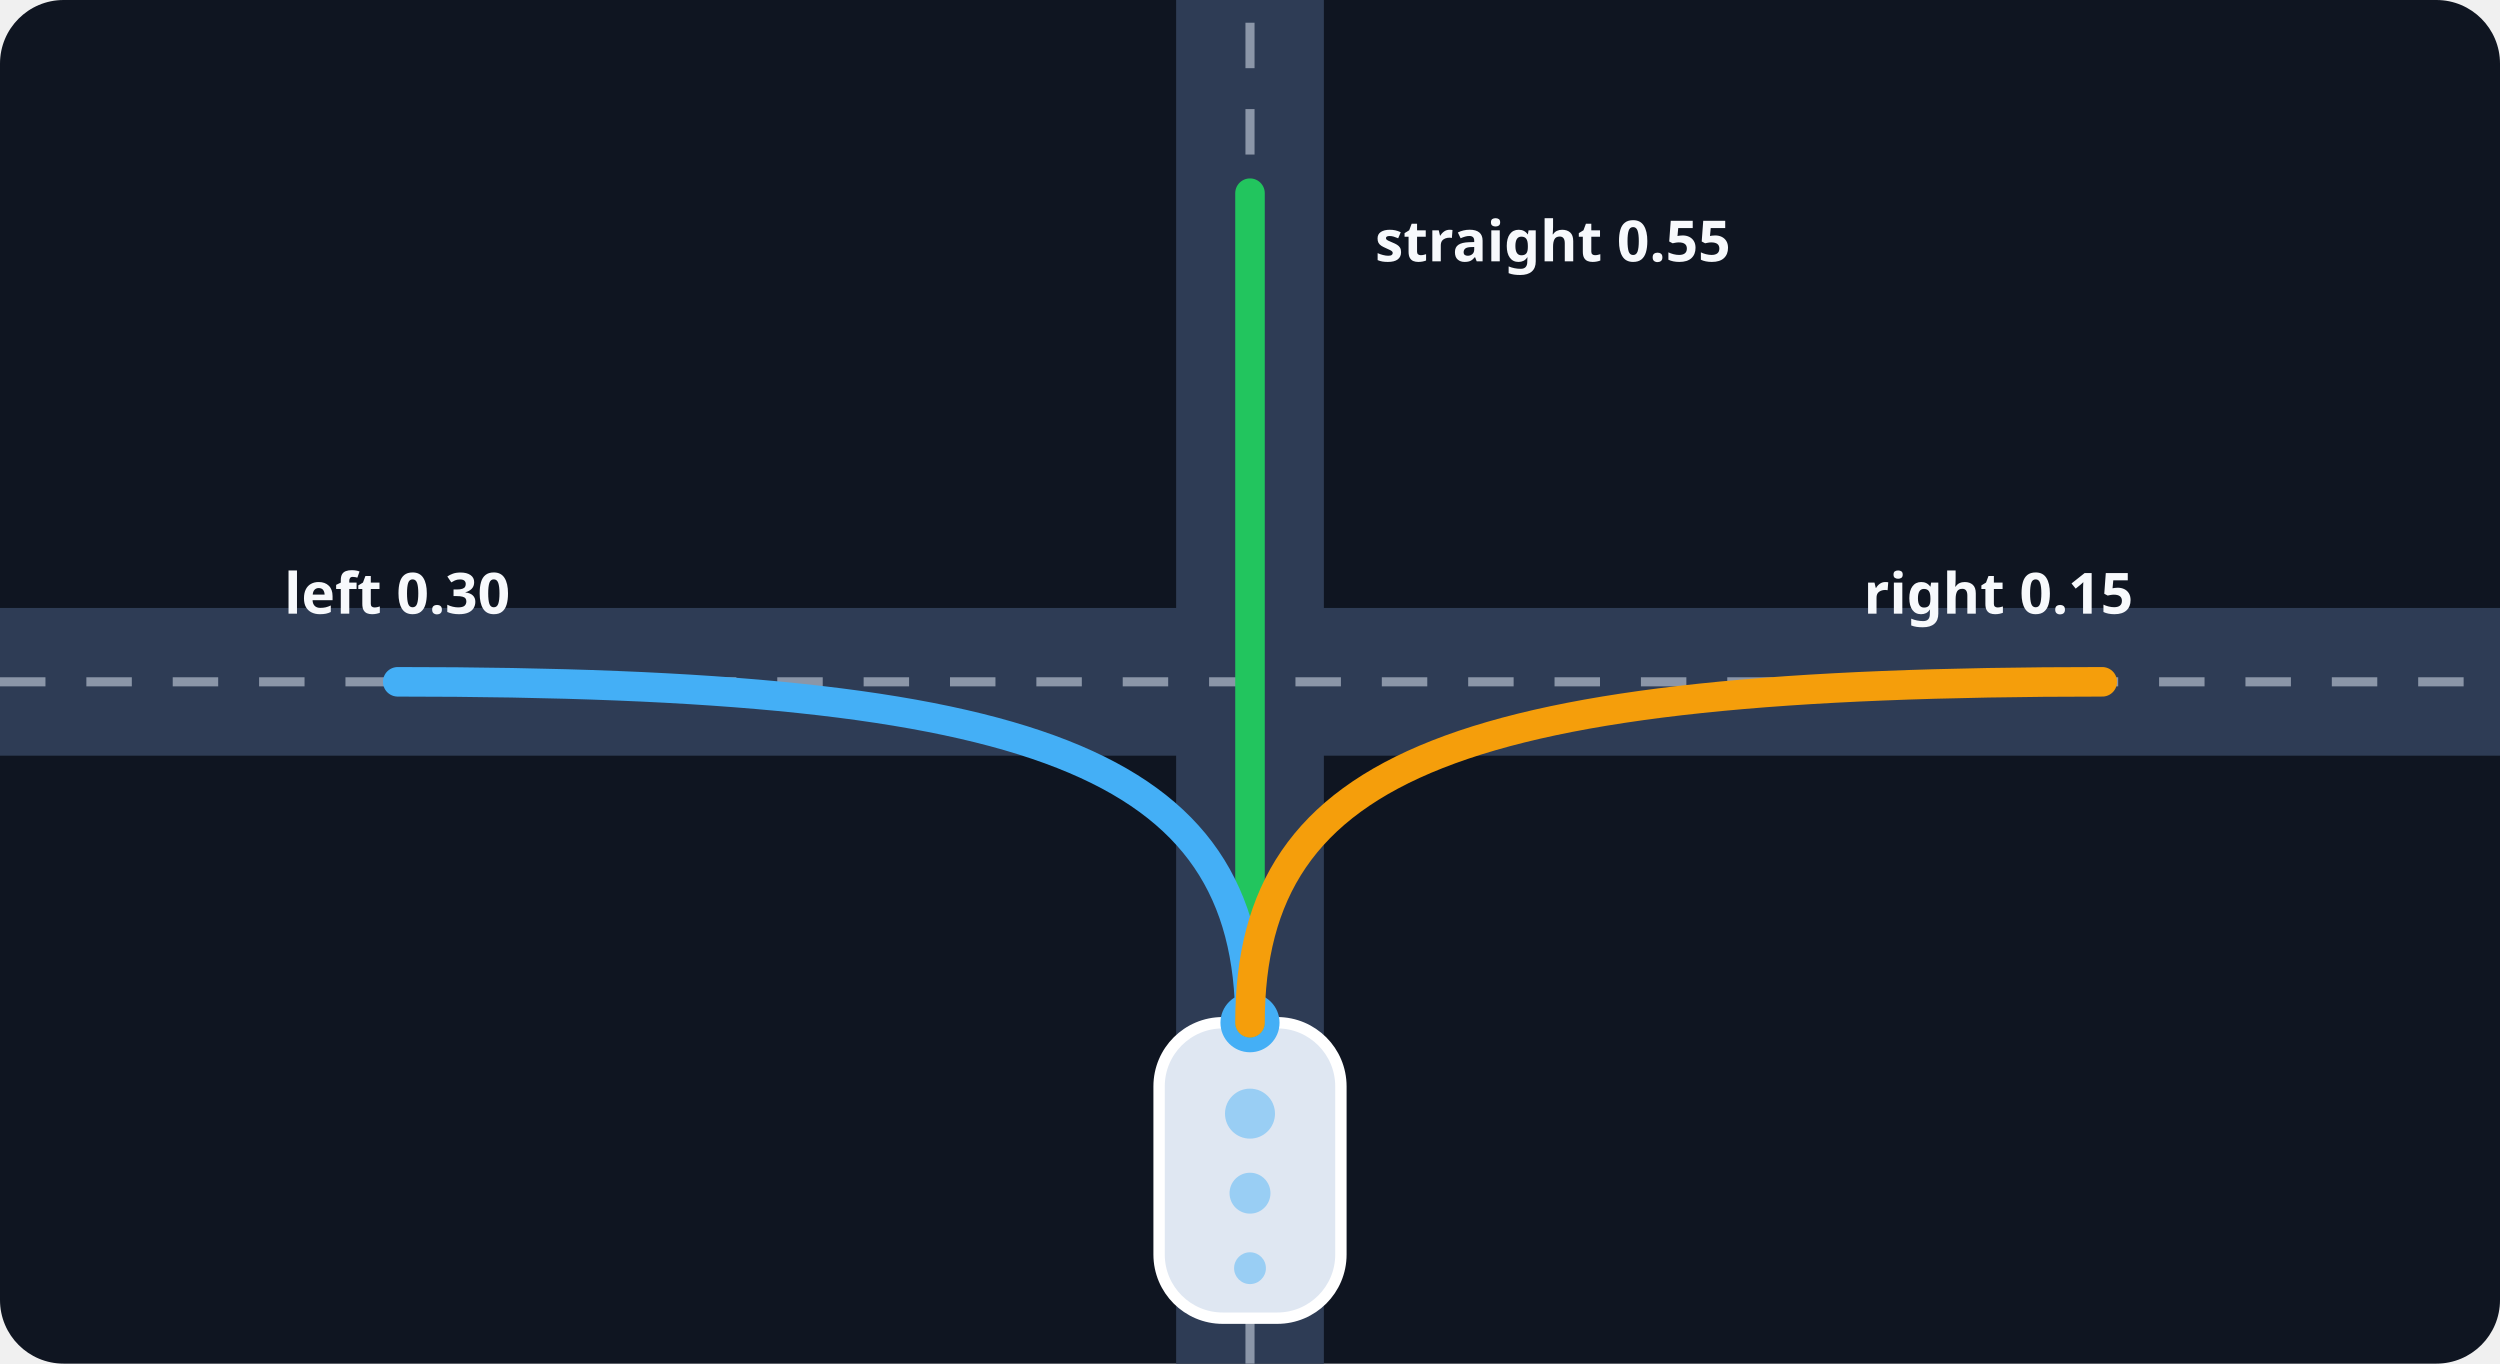
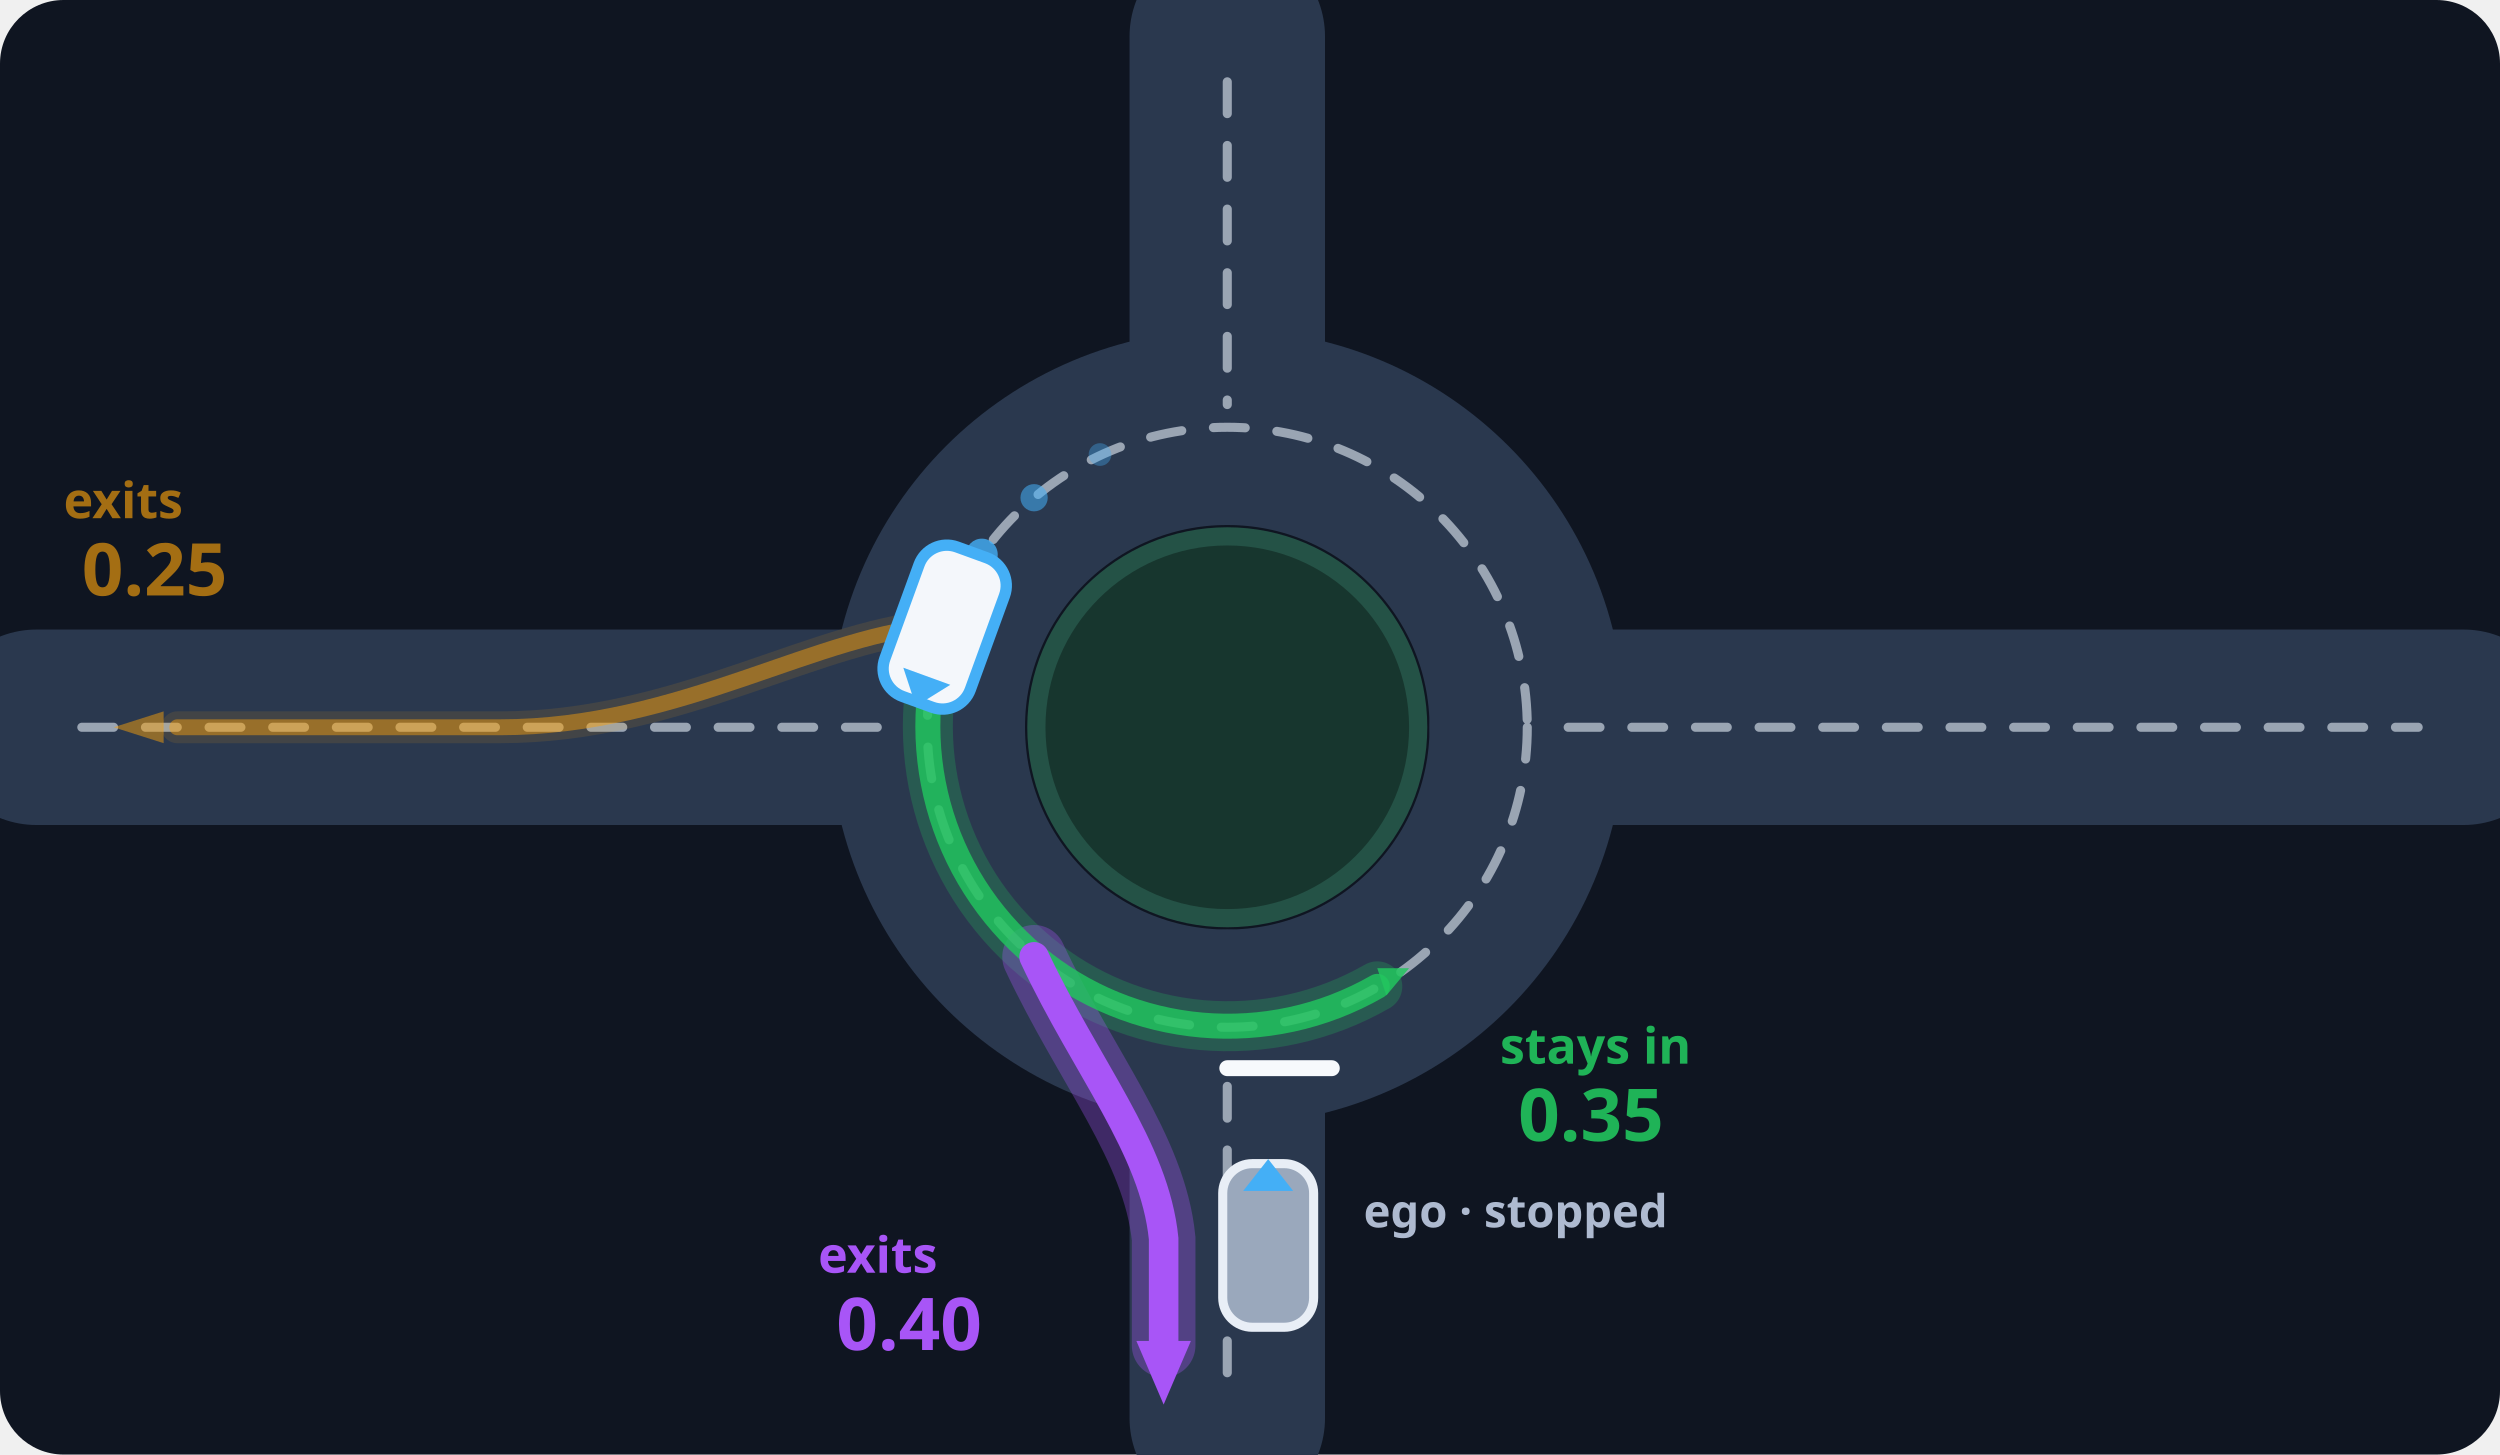
- <svg xmlns="http://www.w3.org/2000/svg" viewBox="0 0 1100 600" role="img" aria-labelledby="title desc">
-   <rect width="1100" height="600" rx="28" fill="#0f1521" />
-   <g stroke="#2e3c55" stroke-width="65" fill="none">
-     <path d="M550 600V0" />
-     <path d="M0 300H1100" />
+ <svg xmlns="http://www.w3.org/2000/svg" viewBox="0 0 1100 640" role="img" aria-labelledby="title desc">
+   <rect width="1100" height="640" rx="28" fill="#0f1521" />
+   <g stroke="#2a384e" stroke-width="86" stroke-linecap="round" fill="none">
+     <path d="M540 16 V188" />
+     <path d="M672 320 H1084" />
+     <path d="M540 624 V452" />
+     <path d="M16 320 H408" />
+     <circle cx="540" cy="320" r="132" />
  </g>
-   <g stroke="#c9d2df" stroke-width="4" stroke-dasharray="20 18" fill="none" opacity=".6">
-     <path d="M550 600V0" />
-     <path d="M0 300H1100" />
+   <circle cx="540" cy="320" r="84" fill="#17362e" />
+   <circle cx="540" cy="320" r="84" fill="none" stroke="#245246" stroke-width="8" />
+   <g stroke="#d5deea" stroke-width="4" stroke-dasharray="14 14" stroke-linecap="round" fill="none" opacity="0.65">
+     <path d="M540 36 V178" />
+     <path d="M690 320 H1064" />
+     <path d="M540 604 V478" />
+     <path d="M36 320 H390" />
+     <circle cx="540" cy="320" r="132" />
  </g>
-   <rect x="510" y="450" width="80" height="130" rx="28" fill="#dfe7f2" stroke="#fff" stroke-width="5" />
-   <circle cx="550" cy="450" r="13" fill="#44aff6" />
-   <path d="M550 450C550 360 550 250 550 85" fill="none" stroke="#22c55e" stroke-width="13" stroke-linecap="round" />
-   <path d="M550 450C550 335 455 300 175 300" fill="none" stroke="#44aff6" stroke-width="13" stroke-linecap="round" />
-   <path d="M550 450C550 335 645 300 925 300" fill="none" stroke="#f59e0b" stroke-width="13" stroke-linecap="round" />
-   <g fill="#f7f9fc" font-family="system-ui,sans-serif" font-size="25" font-weight="700">
-     <text x="605" y="115">straight 0.55</text>
-     <text x="125" y="270">left 0.30</text>
-     <text x="820" y="270">right 0.15</text>
+   <path d="M540 470 H586" stroke="#f7f9fc" stroke-width="7" stroke-linecap="round" />
+   <path d="M416 275 A132 132 0 0 0 606 434" fill="none" stroke="#22c55e" stroke-width="22" stroke-linecap="round" stroke-opacity="0.24" />
+   <path d="M416 275 C360 278 300 320 220 320 H78" fill="none" stroke="#f59e0b" stroke-width="14" stroke-linecap="round" stroke-opacity="0.12" />
+   <path d="M455 421 C478 470 508 505 512 545 V592" fill="none" stroke="#a855f7" stroke-width="28" stroke-linecap="round" stroke-opacity="0.32" />
+   <path d="M416 275 A132 132 0 0 0 606 434" fill="none" stroke="#22c55e" stroke-width="11" stroke-linecap="round" stroke-opacity="0.82" />
+   <path d="M416 275 C360 278 300 320 220 320 H78" fill="none" stroke="#f59e0b" stroke-width="7" stroke-linecap="round" stroke-opacity="0.48" />
+   <path d="M455 421 C478 470 508 505 512 545 V592" fill="none" stroke="#a855f7" stroke-width="13" stroke-linecap="round" />
+   <path d="M620 426 L610 438 L606 426 Z" fill="#22c55e" fill-opacity="0.85" />
+   <path d="M50 320 L72 313 L72 327 Z" fill="#f59e0b" fill-opacity="0.5" />
+   <path d="M512 618 L500 590 L524 590 Z" fill="#a855f7" />
+   <g fill="#44aff6">
+     <circle cx="484" cy="200" r="5" opacity="0.35" />
+     <circle cx="455" cy="219" r="6" opacity="0.55" />
+     <circle cx="432" cy="244" r="7" opacity="0.8" />
  </g>
-   <g fill="#44aff6" opacity=".45">
-     <circle cx="550" cy="490" r="11" />
-     <circle cx="550" cy="525" r="9" />
-     <circle cx="550" cy="558" r="7" />
+   <g transform="translate(558 548)">
+     <rect x="-20" y="-36" width="40" height="72" rx="13" fill="#9aa8bc" stroke="#e8eef6" stroke-width="4" />
+     <path d="M-11 -24 H11 L0 -38 Z" fill="#44aff6" />
+   </g>
+   <g transform="translate(416 275) rotate(200)">
+     <rect x="-20" y="-36" width="40" height="70" rx="13" fill="#f4f7fb" stroke="#44aff6" stroke-width="5" />
+     <path d="M-11 -24 H11 L0 -38 Z" fill="#44aff6" />
+   </g>
+   <g font-family="system-ui,sans-serif" font-weight="700">
+     <text x="600" y="540" fill="#aebad0" font-size="20">ego · stopped</text>
+     <text x="660" y="468" fill="#22c55e" fill-opacity="0.9" font-size="22">stays in</text>
+     <text x="668" y="502" fill="#22c55e" fill-opacity="0.9" font-size="32">0.35</text>
+     <text x="28" y="228" fill="#f59e0b" fill-opacity="0.65" font-size="22">exits</text>
+     <text x="36" y="262" fill="#f59e0b" fill-opacity="0.65" font-size="32">0.25</text>
+     <text x="360" y="560" fill="#a855f7" font-size="22">exits</text>
+     <text x="368" y="594" fill="#a855f7" font-size="32">0.40</text>
  </g>
</svg>
